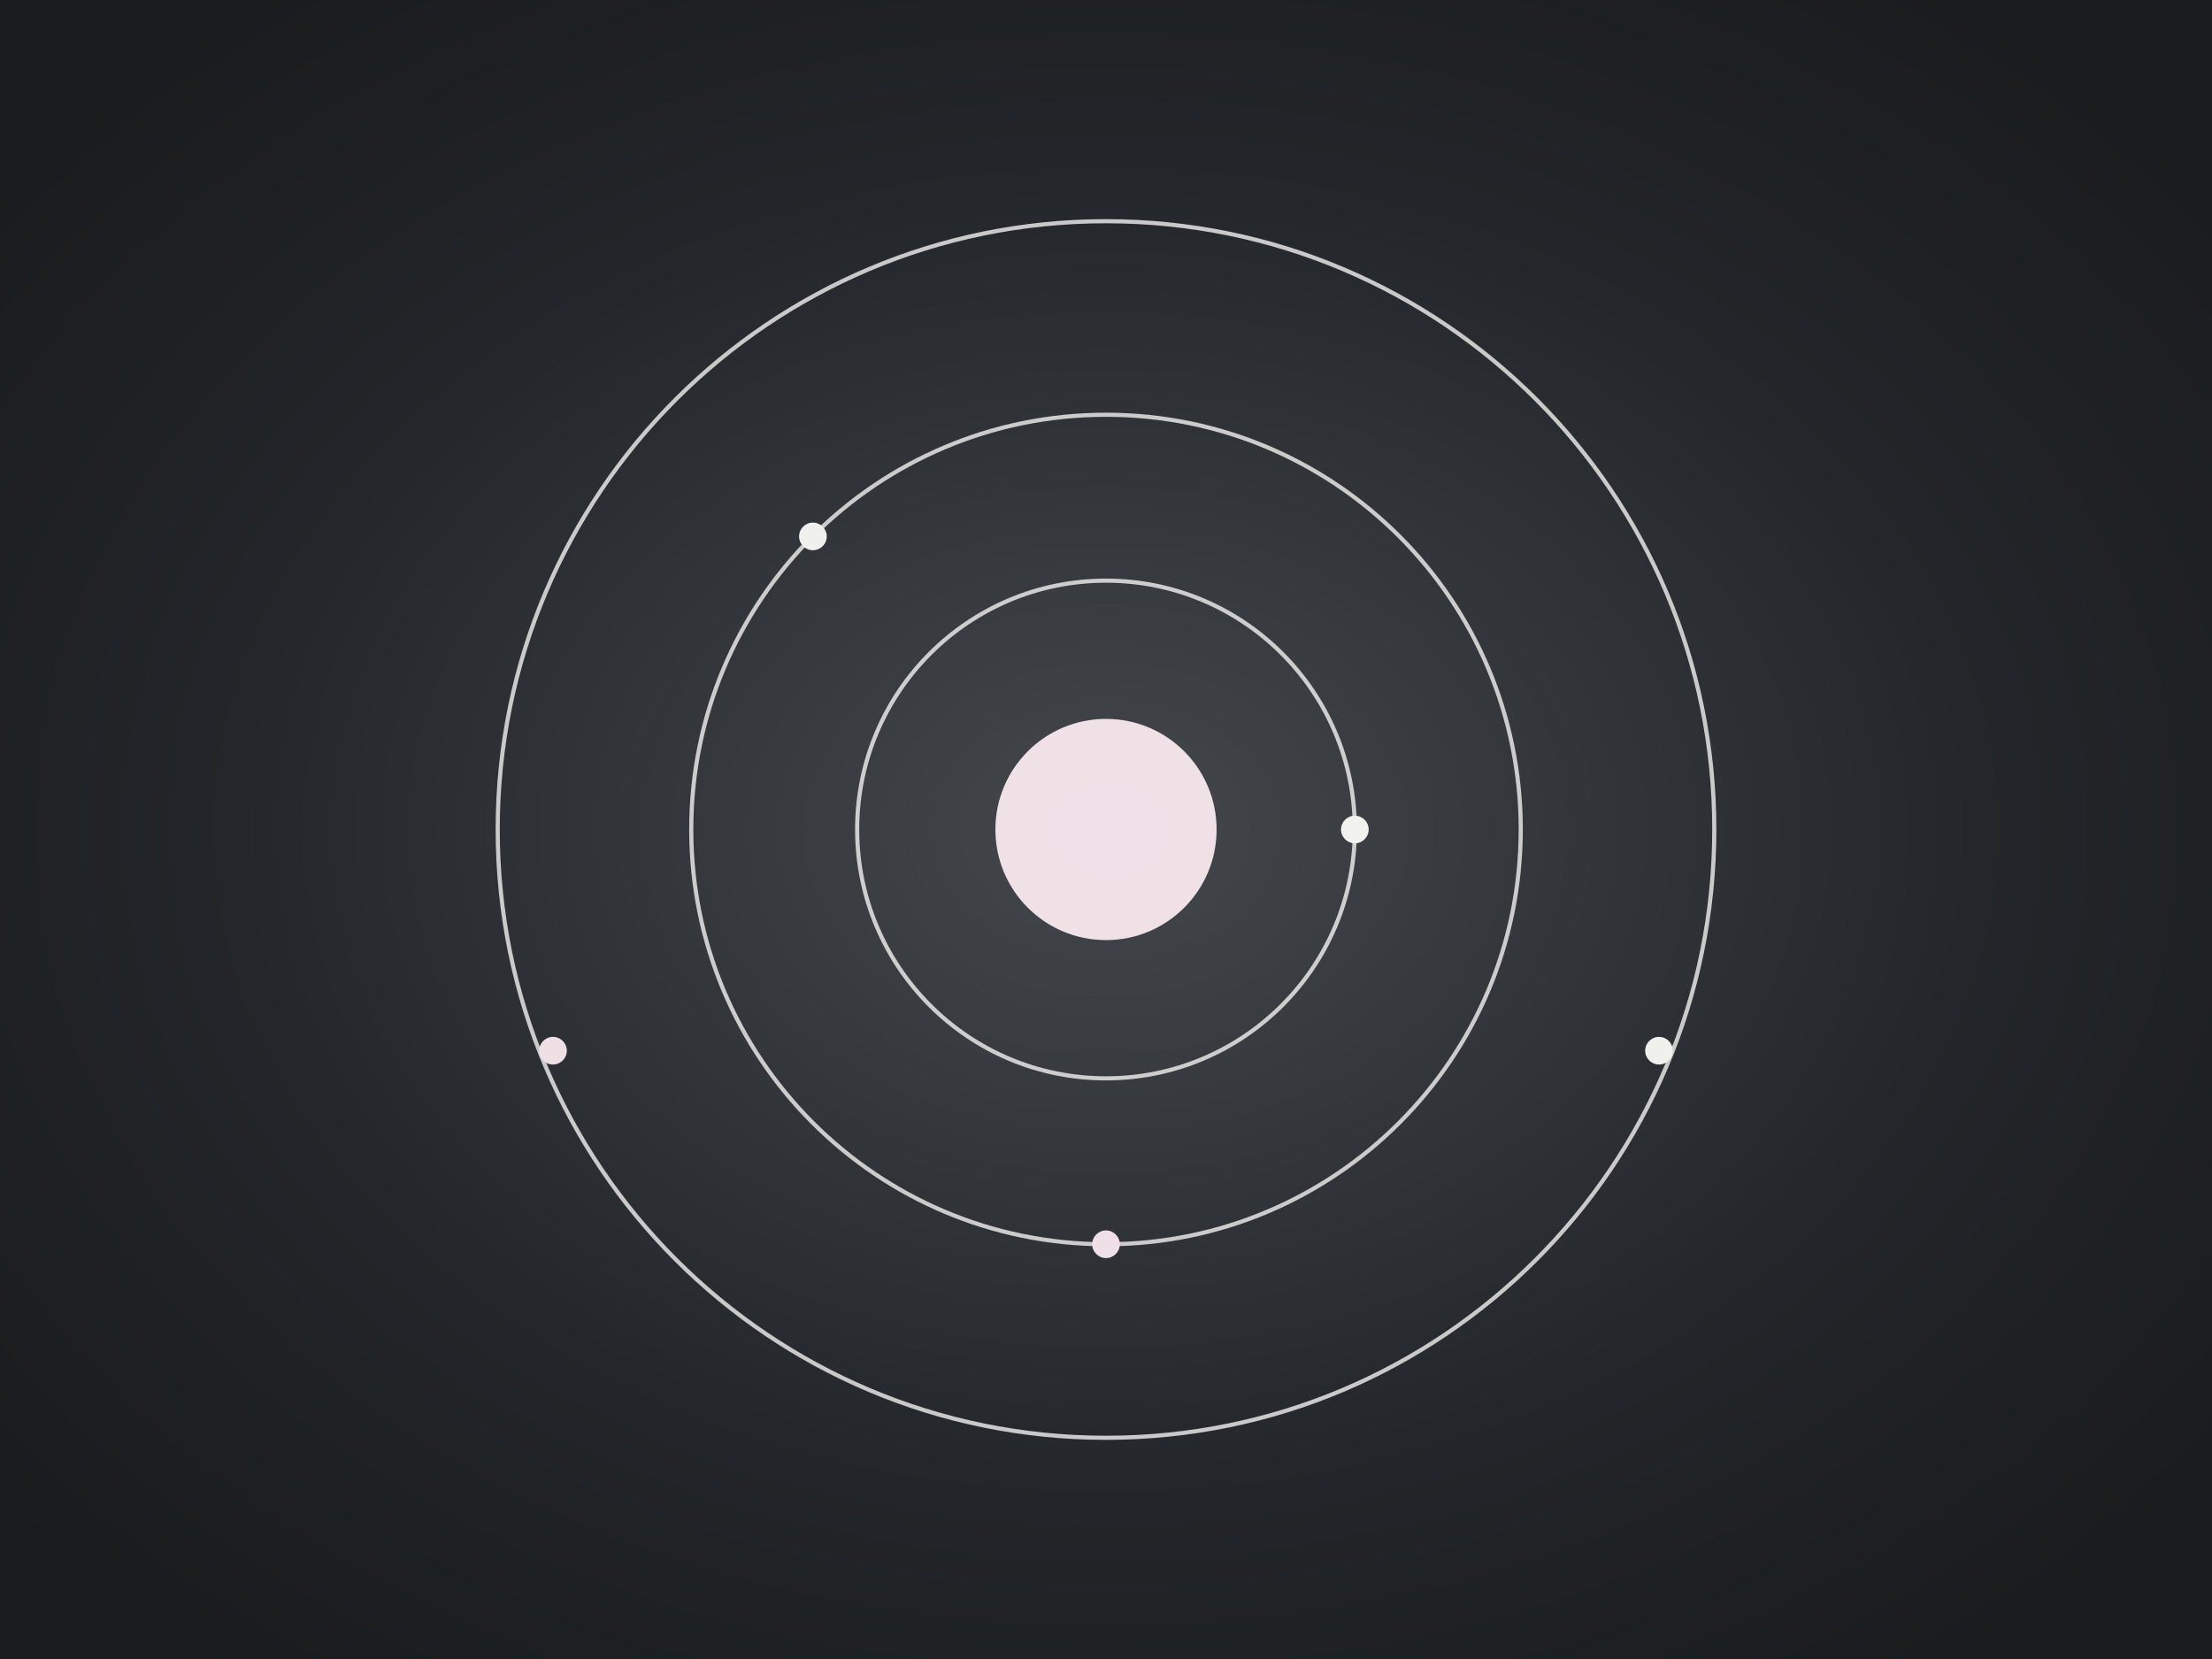
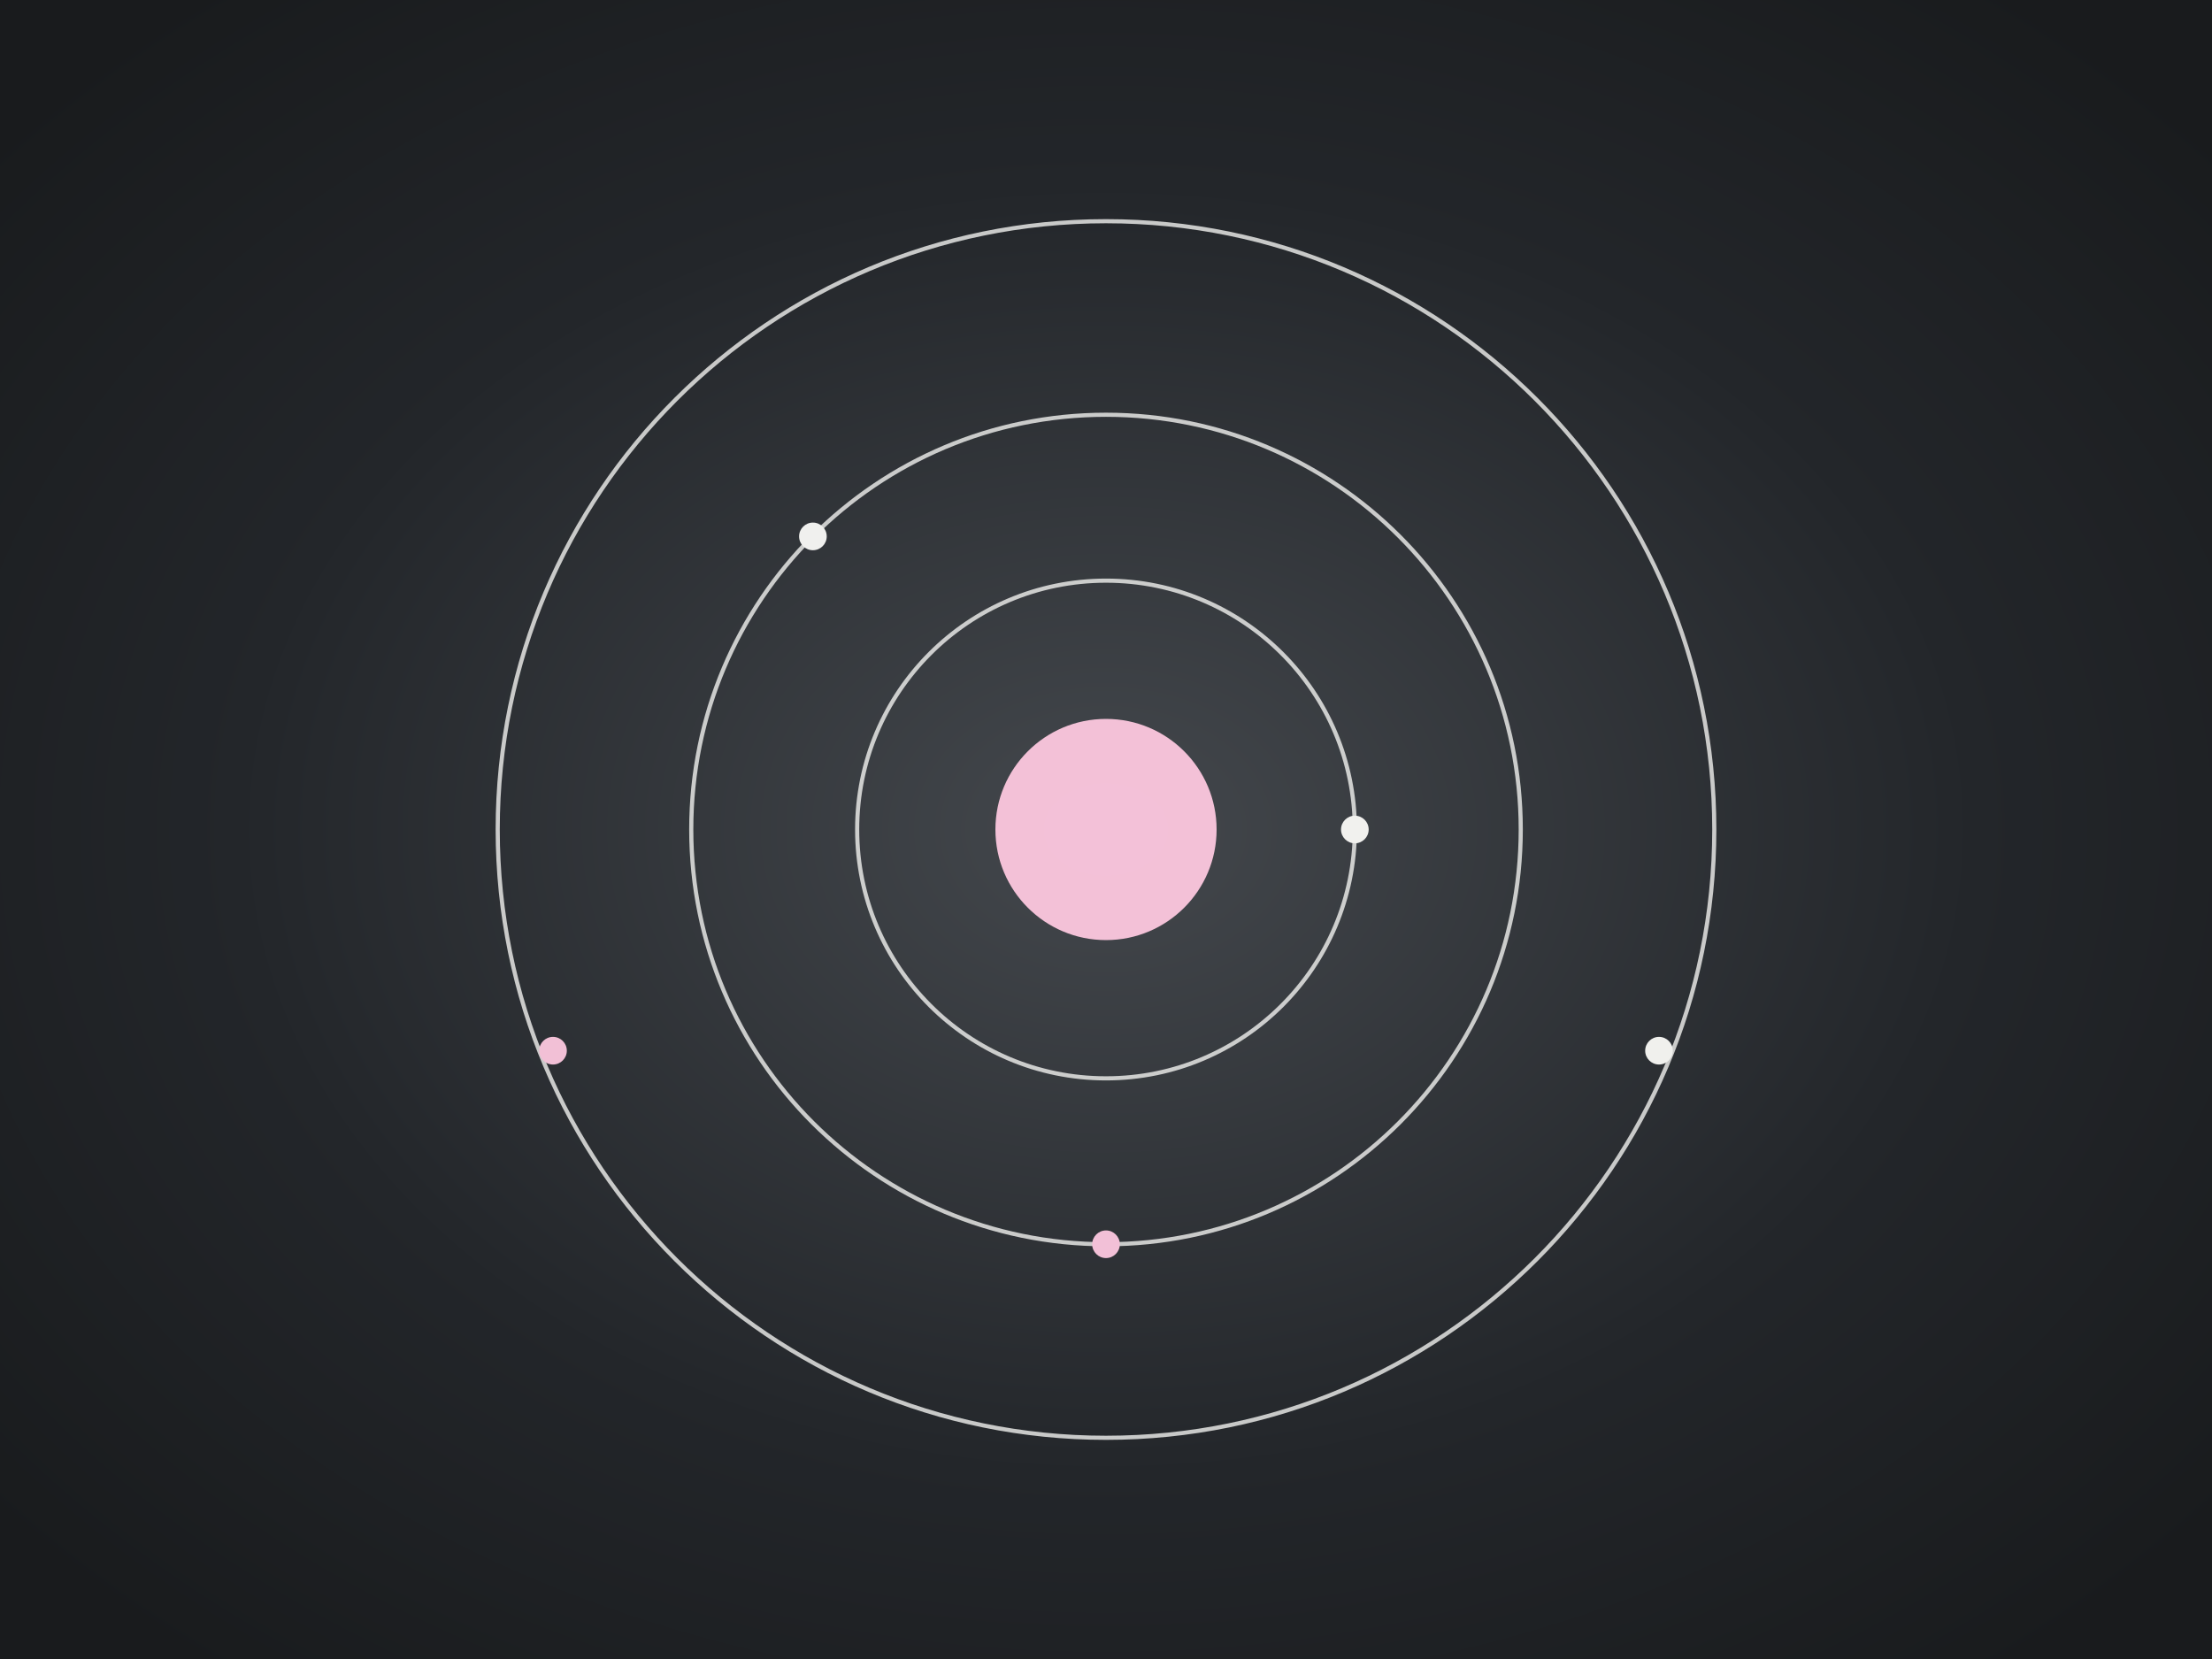
<svg xmlns="http://www.w3.org/2000/svg" viewBox="0 0 800 600" preserveAspectRatio="xMidYMid slice">
  <defs>
    <radialGradient id="rg4" cx="50%" cy="50%" r="65%">
      <stop offset="0%" stop-color="#44484D" />
      <stop offset="60%" stop-color="#23262A" />
      <stop offset="100%" stop-color="#191B1D" />
    </radialGradient>
  </defs>
  <rect width="800" height="600" fill="url(#rg4)" />
  <g transform="translate(400 300)" opacity="0.95">
-     <circle r="40" fill="#F9E9EF" />
+     <circle r="40" fill="#FCC7DE" />
    <g fill="none" stroke="#FAFAF7" stroke-width="1.5" opacity="0.8">
      <circle r="90" />
      <circle r="150" />
      <circle r="220" />
    </g>
    <g fill="#FAFAF7">
      <circle cx="90" cy="0" r="5" />
      <circle cx="-106" cy="-106" r="5" />
-       <circle cx="0" cy="150" r="5" fill="#F9E9EF" />
+       <circle cx="0" cy="150" r="5" fill="#FCC7DE" />
      <circle cx="200" cy="80" r="5" />
-       <circle cx="-200" cy="80" r="5" fill="#F9E9EF" />
+       <circle cx="-200" cy="80" r="5" fill="#FCC7DE" />
    </g>
  </g>
</svg>
